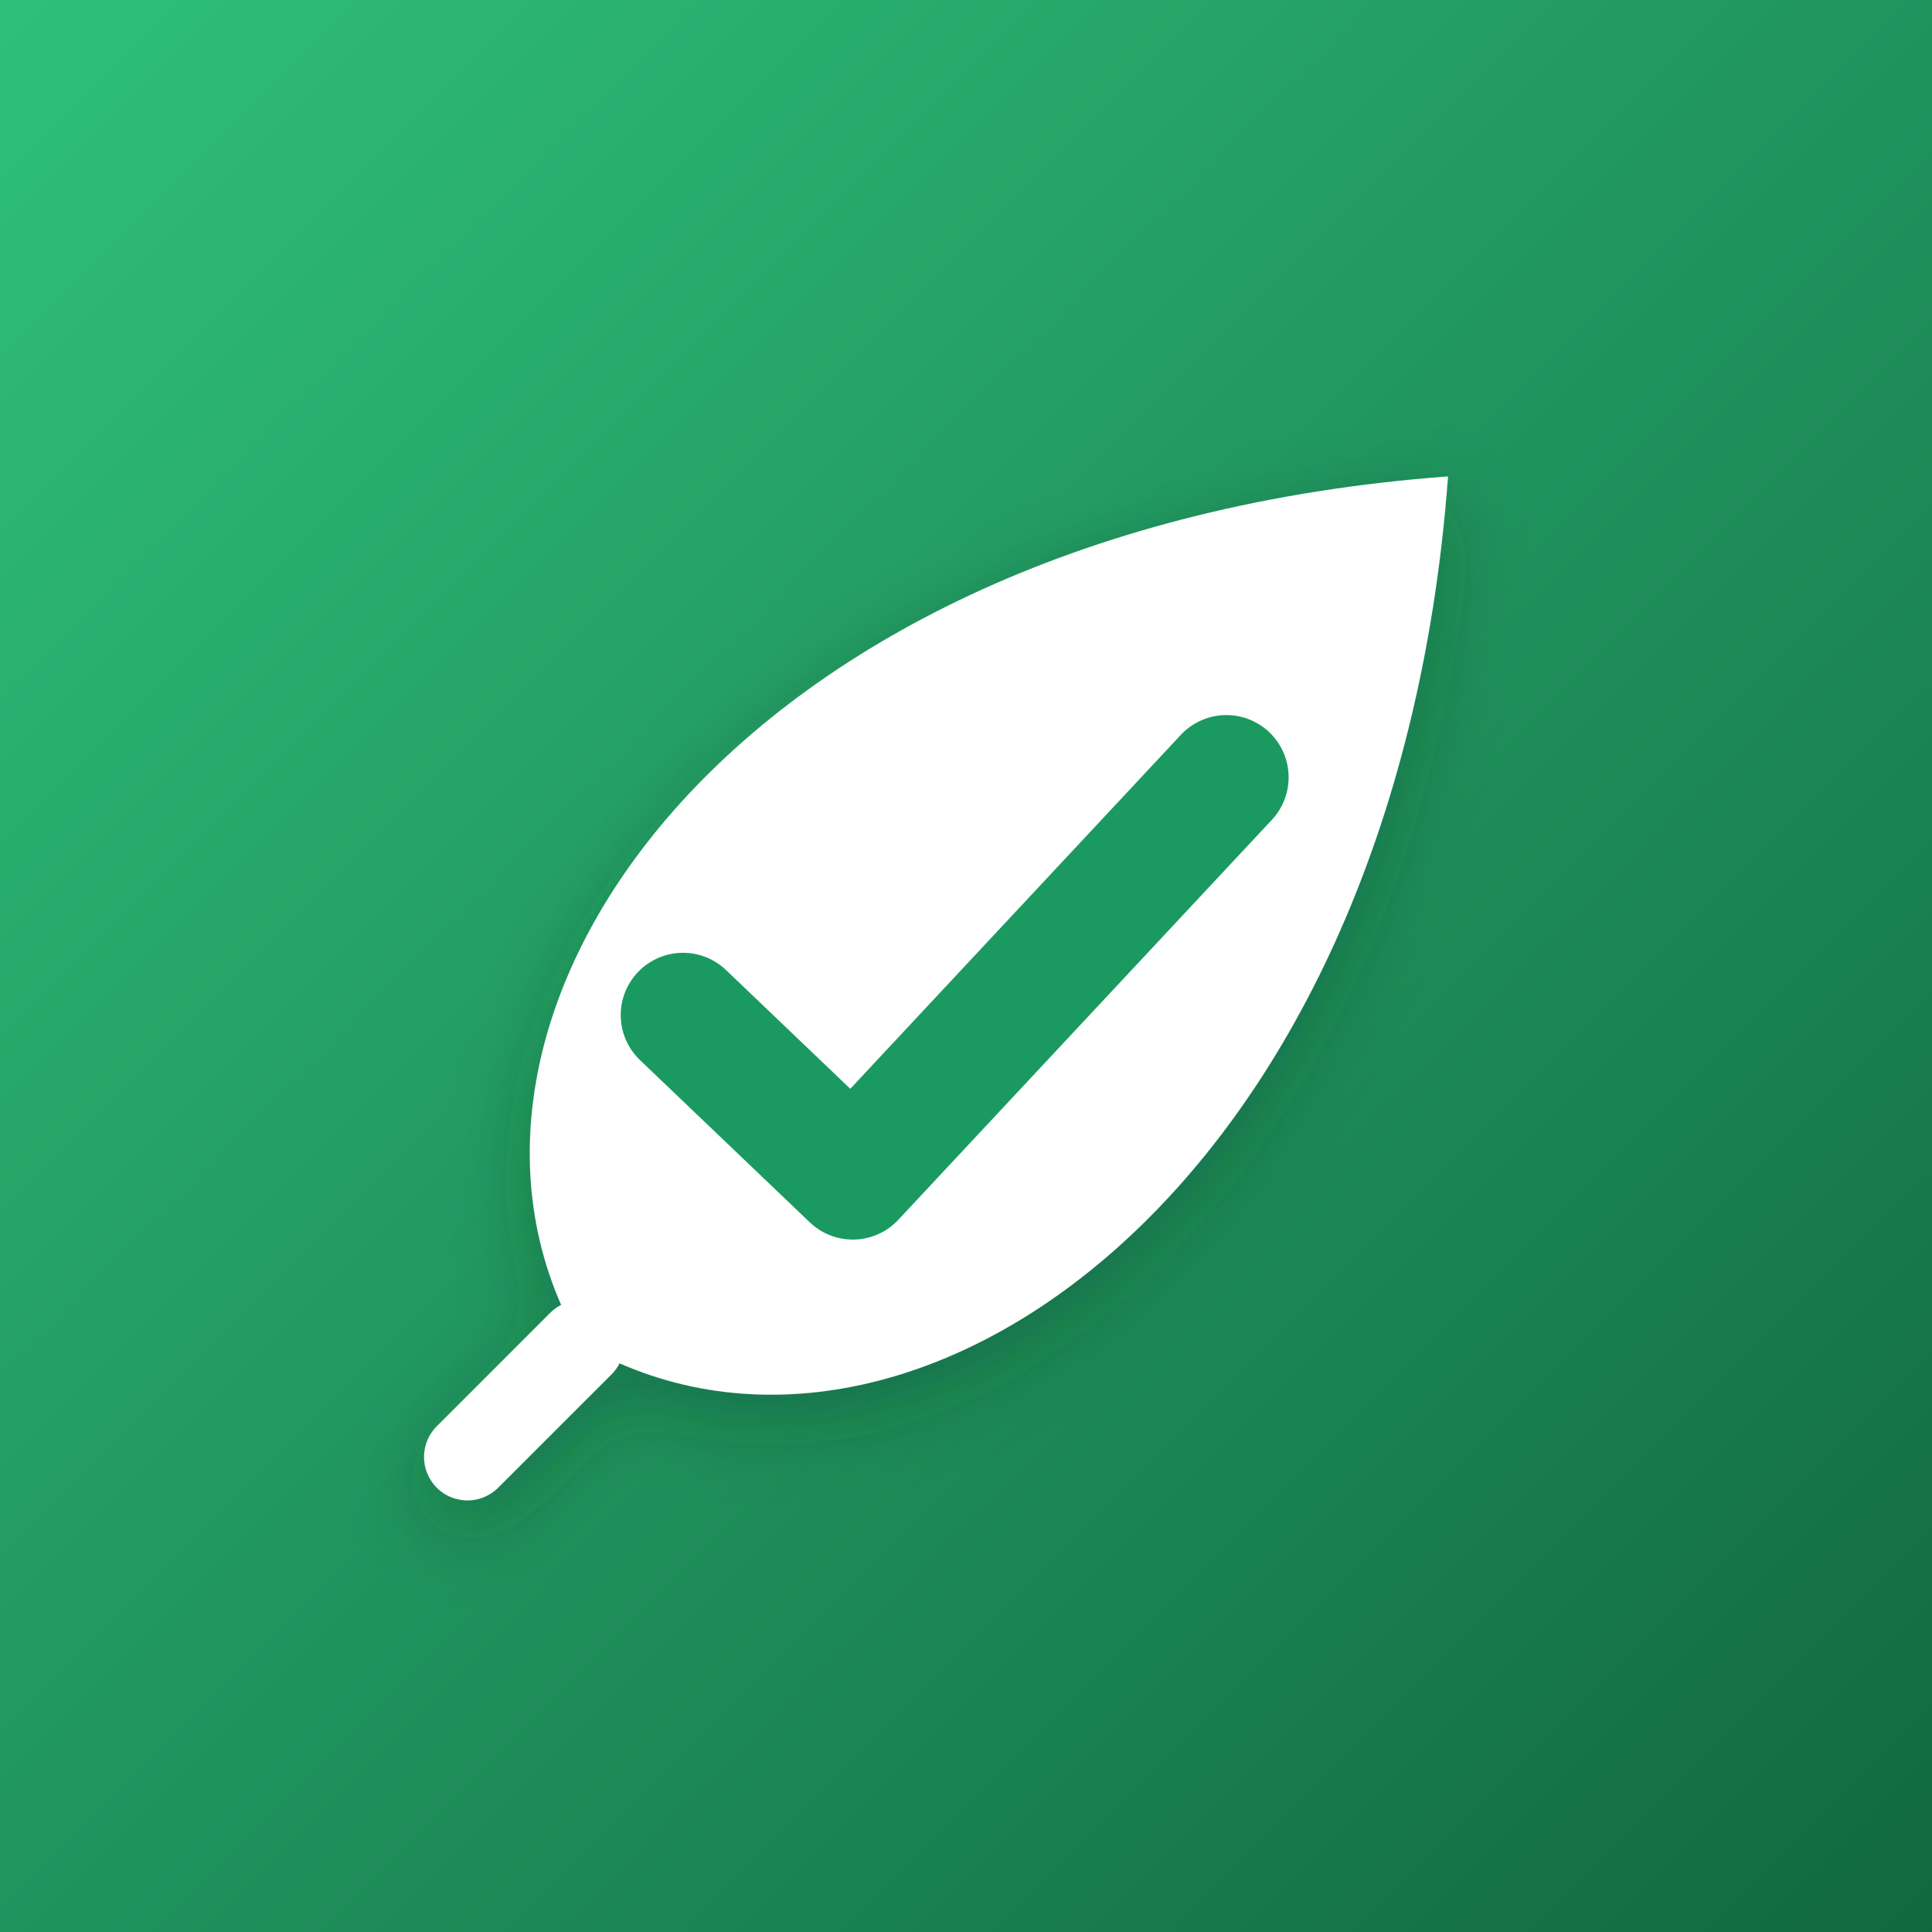
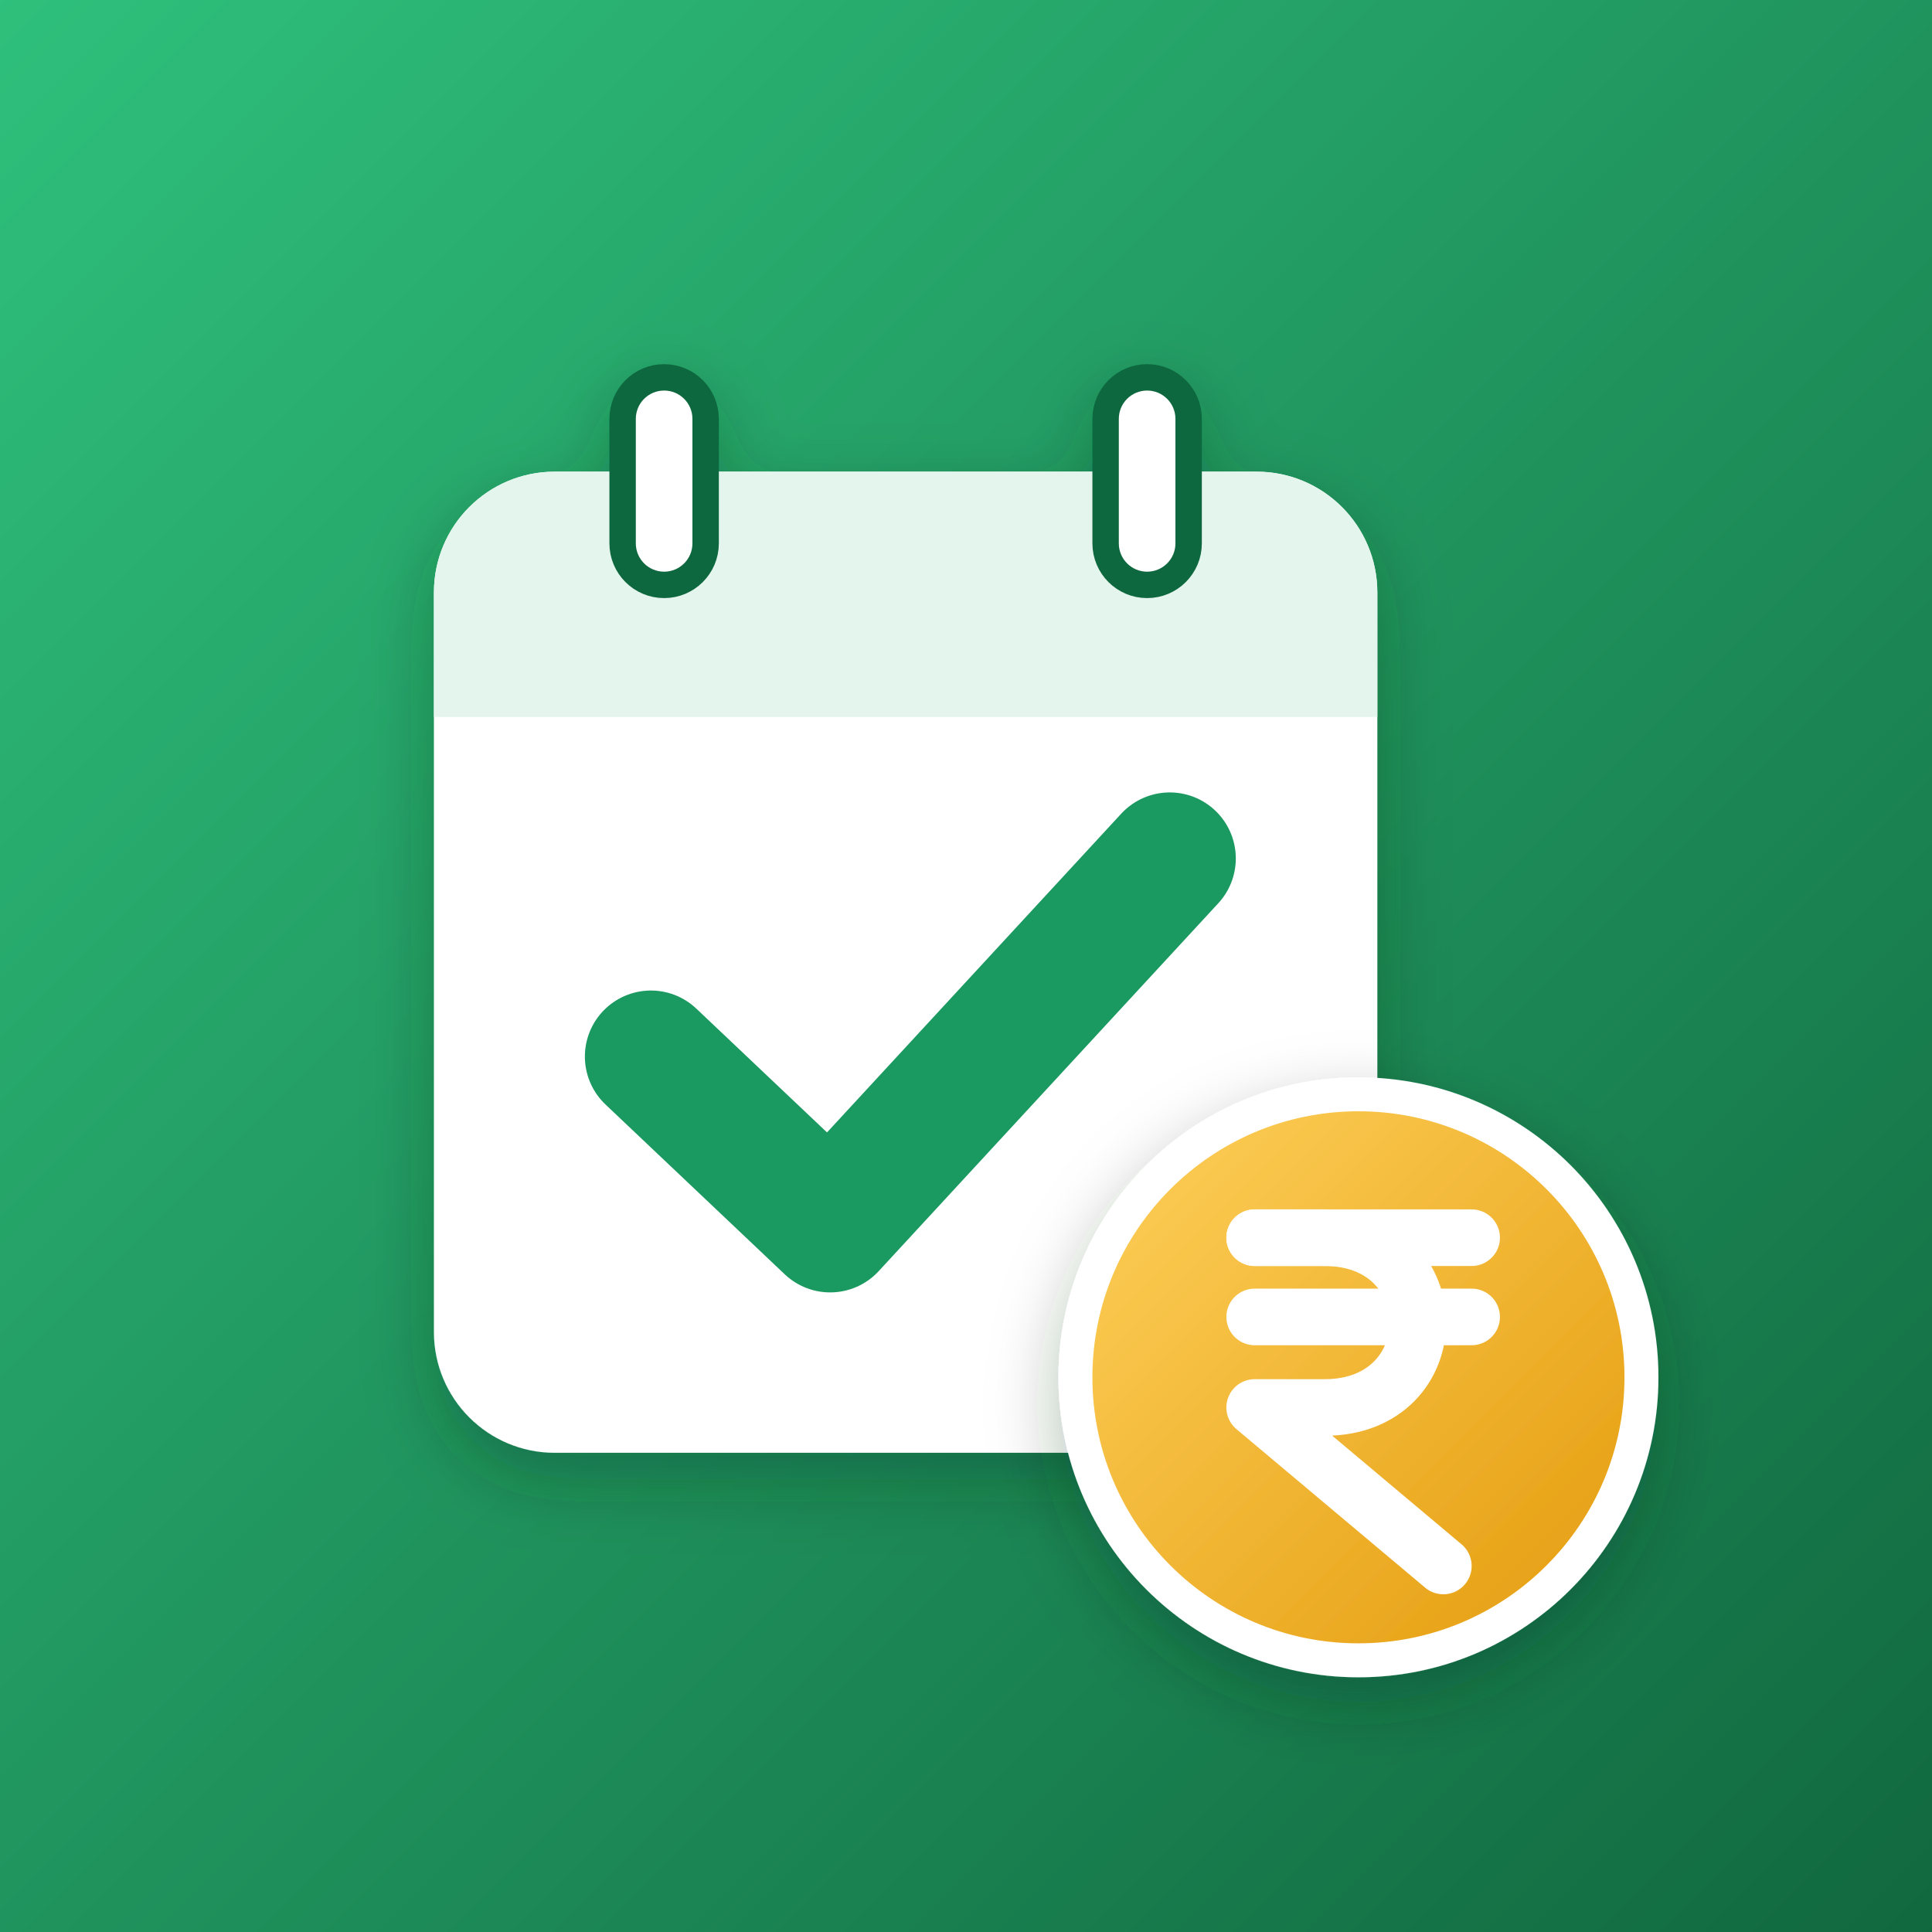
<svg xmlns="http://www.w3.org/2000/svg" viewBox="0 0 1024 1024" width="1024" height="1024">
  <defs>
    <linearGradient id="bg" x1="0" y1="0" x2="1" y2="1">
      <stop offset="0" stop-color="#2FC07C" />
      <stop offset="1" stop-color="#11683F" />
    </linearGradient>
+     <linearGradient id="gold" x1="0" y1="0" x2="1" y2="1">
+       <stop offset="0" stop-color="#FFD25E" />
+       <stop offset="1" stop-color="#E39A0B" />
+     </linearGradient>
    <filter id="sh" x="-20%" y="-20%" width="140%" height="140%">
-       <feDropShadow dx="0" dy="14" stdDeviation="20" flood-color="#06331E" flood-opacity="0.28" />
+       <feDropShadow dx="0" dy="14" stdDeviation="18" flood-color="#06331E" flood-opacity="0.30" />
    </filter>
  </defs>
  <rect width="1024" height="1024" fill="url(#bg)" />
  <g transform="translate(512 512) scale(1) translate(-512 -512)">
    <g filter="url(#sh)">
-       <g transform="translate(520 500) rotate(-45)">
-         <path d="M -300 0 C -250 -190, 60 -250, 350 0 C 60 250, -250 190, -300 0 Z" fill="#FFFFFF" />
-         <path d="M -300 0 L -385 0" stroke="#FFFFFF" stroke-width="46" stroke-linecap="round" />
-       </g>
+       <rect x="230" y="250" width="500" height="520" rx="64" fill="#FFFFFF" />
+       <path d="M 294 250 H 666 A 64 64 0 0 1 730 314 V 380 H 230 V 314 A 64 64 0 0 1 294 250 Z" fill="#E3F5EC" />
+       <rect x="330" y="200" width="44" height="110" rx="22" fill="#FFFFFF" stroke="#11683F" stroke-width="14" />
+       <rect x="586" y="200" width="44" height="110" rx="22" fill="#FFFFFF" stroke="#11683F" stroke-width="14" />
    </g>
-     <path d="M 362 538 L 452 624 L 650 412" fill="none" stroke="#1A9A60" stroke-width="66" stroke-linecap="round" stroke-linejoin="round" />
+     <path d="M 345 560 L 440 650 L 620 455" fill="none" stroke="#1A9A60" stroke-width="70" stroke-linecap="round" stroke-linejoin="round" />
+     <g filter="url(#sh)">
+       <circle cx="720" cy="730" r="150" fill="url(#gold)" stroke="#FFFFFF" stroke-width="18" />
+     </g>
+     <g transform="translate(720 734) scale(1.0)" fill="none" stroke="#FFFFFF" stroke-width="30" stroke-linecap="round" stroke-linejoin="round">
+       <path d="M -55 -78 H 60" />
+       <path d="M -55 -36 H 60" />
+       <path d="M -55 -78 H -18 C 48 -78, 48 12, -18 12 H -55 L 45 96" />
+     </g>
  </g>
</svg>
